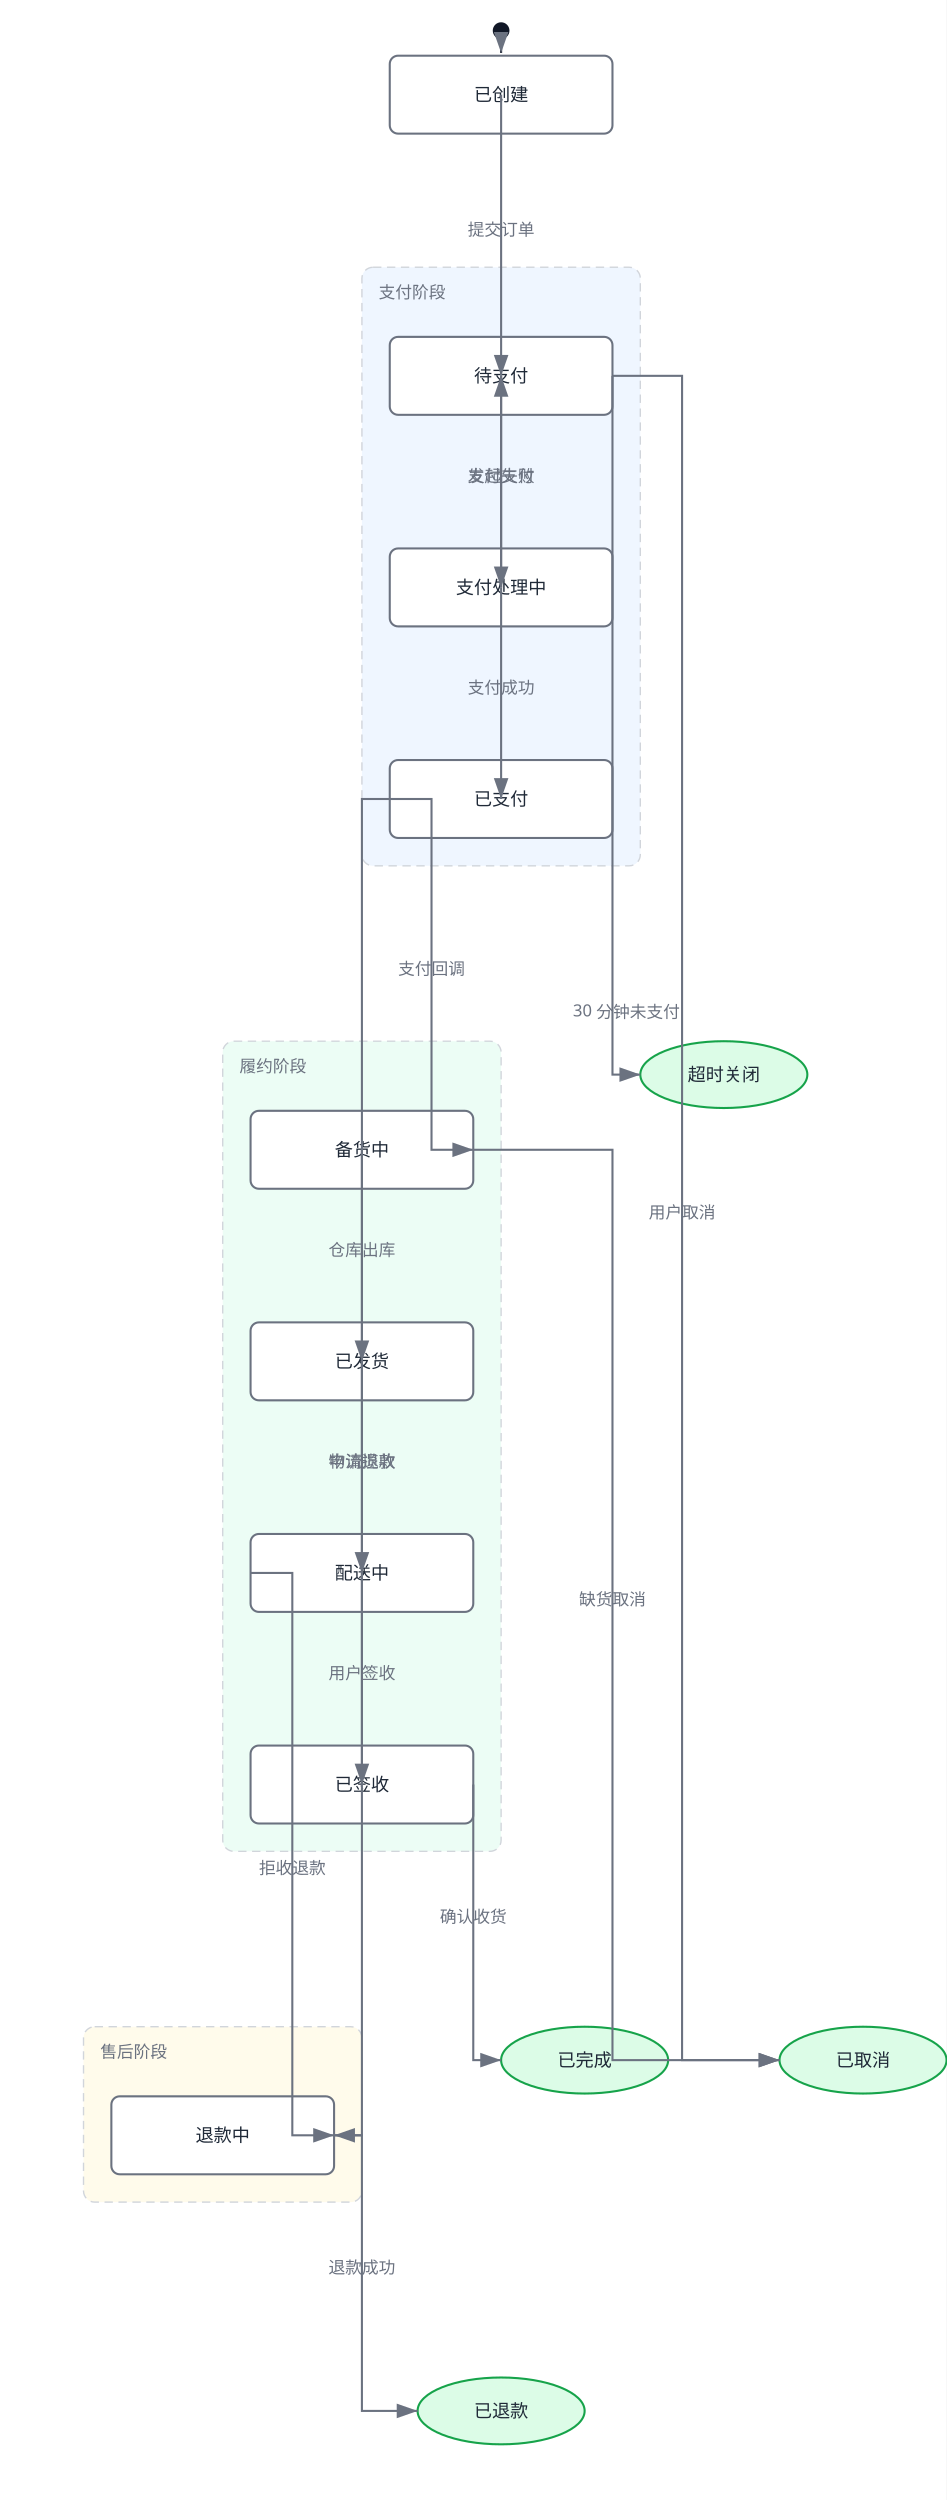
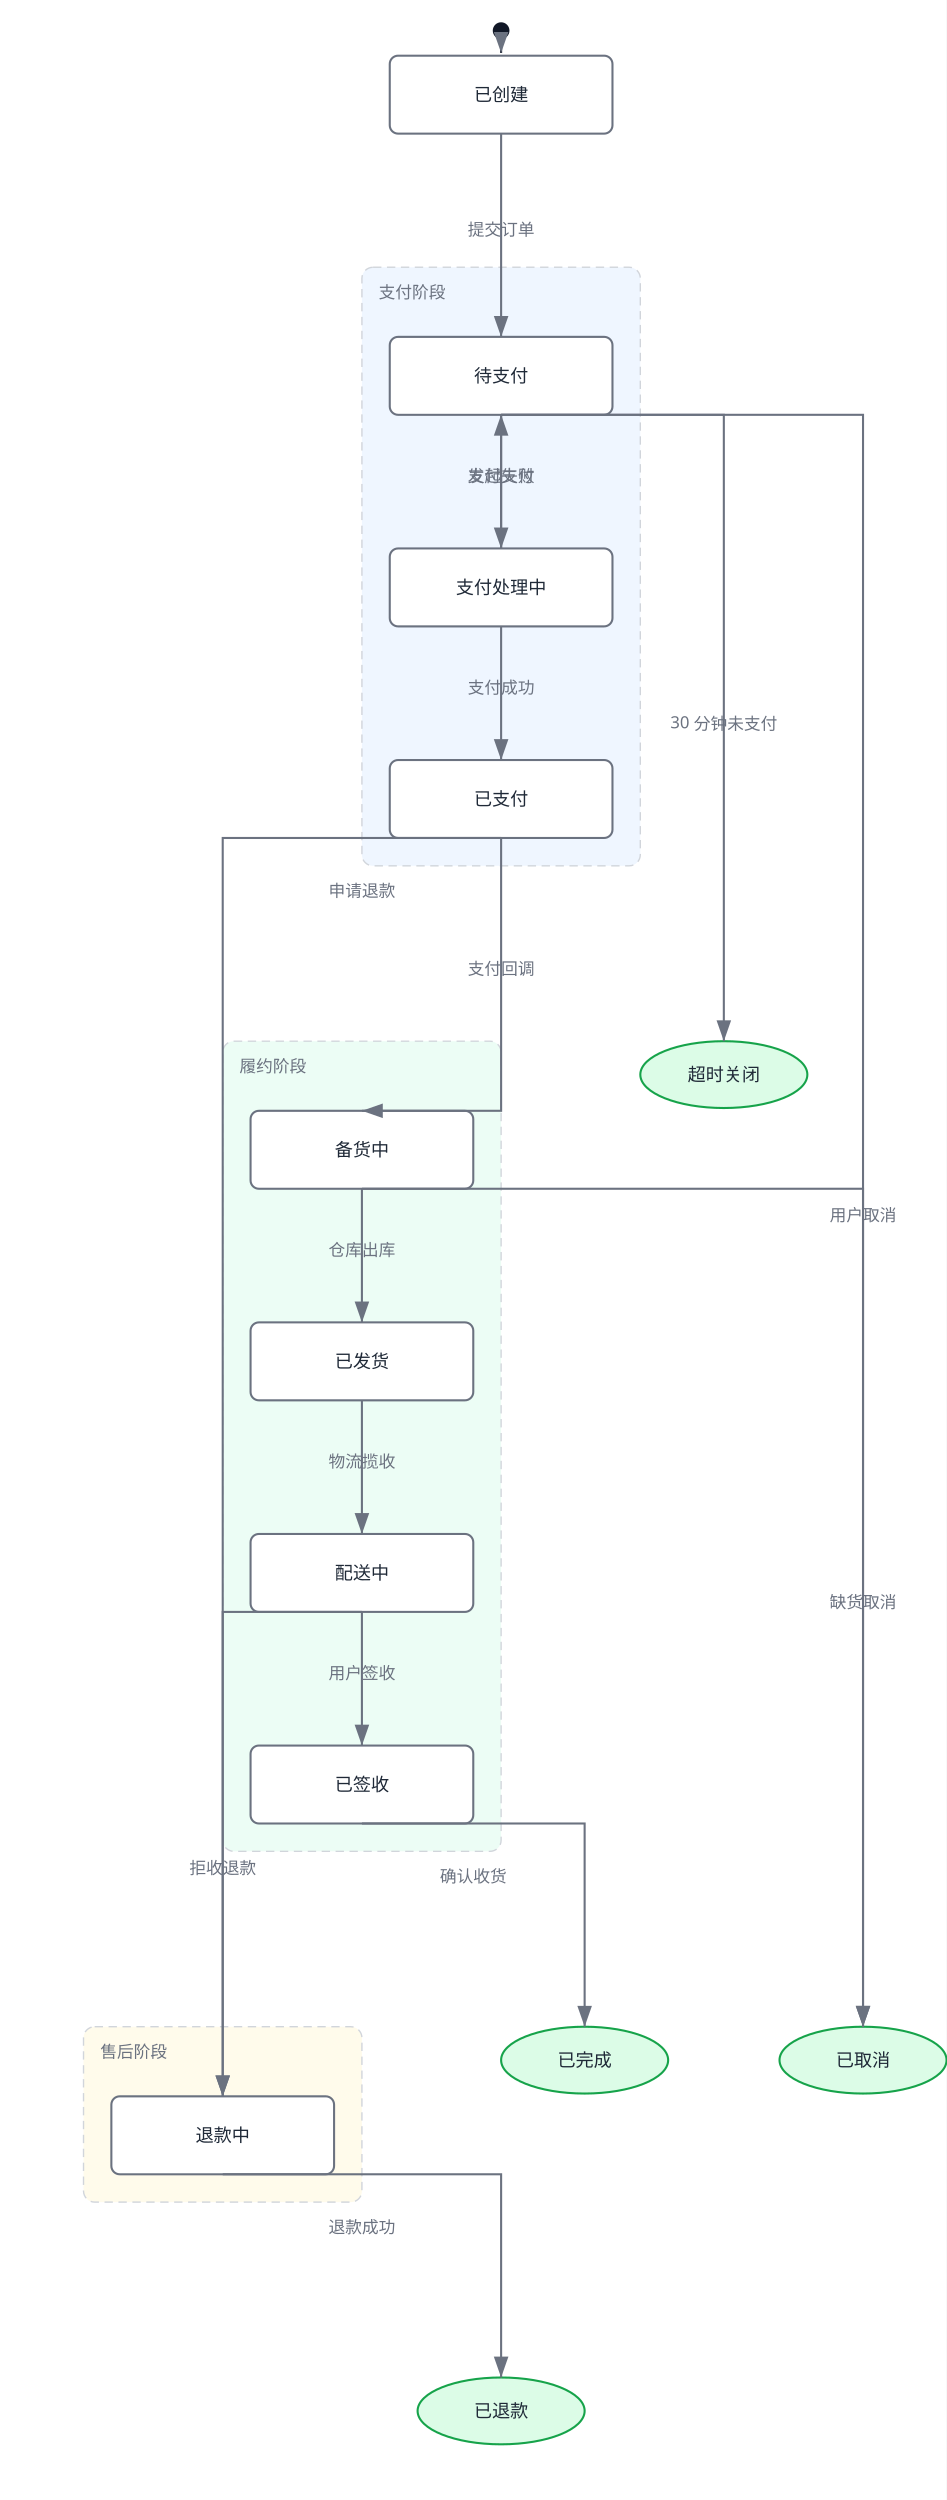
<svg xmlns="http://www.w3.org/2000/svg" width="680" height="1796" viewBox="0 0 680 1796">
  <defs>
    <marker id="arrowhead" markerWidth="10" markerHeight="7" refX="10" refY="3.5" orient="auto">
      <polygon points="0 0, 10 3.5, 0 7" fill="#6b7280" />
    </marker>
    <marker id="arrowhead-purple" markerWidth="10" markerHeight="7" refX="10" refY="3.5" orient="auto">
      <polygon points="0 0, 10 3.5, 0 7" fill="#7c3aed" />
    </marker>
  </defs>
  <style>.lgdl-anchors,.lgdl-edge-anchors{opacity:0;pointer-events:none;transition:opacity .12s ease}.lgdl-node:hover + .lgdl-anchors,.lgdl-class:hover + .lgdl-anchors,.lgdl-group:hover + .lgdl-anchors,.lgdl-lane:hover + .lgdl-anchors{opacity:1}.lgdl-edge:hover + .lgdl-edge-anchors,.lgdl-aggregate-edge:hover + .lgdl-edge-anchors{opacity:1}.lgdl-node.lgdl-hovered + .lgdl-anchors,.lgdl-class.lgdl-hovered + .lgdl-anchors,.lgdl-group.lgdl-hovered + .lgdl-anchors,.lgdl-lane.lgdl-hovered + .lgdl-anchors{opacity:1}.lgdl-edge.lgdl-hovered + .lgdl-edge-anchors,.lgdl-aggregate-edge.lgdl-hovered + .lgdl-edge-anchors{opacity:1}.lgdl-hovered{filter:drop-shadow(0 0 3px rgba(79,70,229,.65))}</style>
  <rect x="0" y="0" width="680" height="1796" fill="#ffffff" />
  <g class="lgdl-group" data-lgdl-loc="groups[0]">
    <rect x="260" y="192" width="200" height="430" rx="8" fill="#eff6ff" stroke="#d1d5db" stroke-dasharray="6 4" />
    <text x="272" y="210" font-family="'Segoe UI', 'PingFang SC', 'Microsoft YaHei', sans-serif" font-size="12" fill="#6b7280" text-anchor="start" dominant-baseline="middle">支付阶段</text>
  </g>
  <g class="lgdl-anchors">
    <circle cx="460.0" cy="407.0" r="3" fill="#64748b" />
    <circle cx="460.0" cy="433.8" r="3" fill="#64748b" />
    <circle cx="460.0" cy="464.7" r="3" fill="#64748b" />
    <circle cx="460.0" cy="507.0" r="3" fill="#64748b" />
    <circle cx="460.0" cy="580.2" r="3" fill="#64748b" />
    <circle cx="417.6" cy="622.0" r="3" fill="#64748b" />
    <circle cx="360.0" cy="622.0" r="3" fill="#64748b" />
    <circle cx="302.4" cy="622.0" r="3" fill="#64748b" />
    <circle cx="260.0" cy="580.2" r="3" fill="#64748b" />
    <circle cx="260.0" cy="507.0" r="3" fill="#64748b" />
    <circle cx="260.0" cy="464.7" r="3" fill="#64748b" />
    <circle cx="260.0" cy="433.8" r="3" fill="#64748b" />
    <circle cx="260.0" cy="407.0" r="3" fill="#64748b" />
    <circle cx="260.0" cy="380.2" r="3" fill="#64748b" />
    <circle cx="260.0" cy="349.3" r="3" fill="#64748b" />
    <circle cx="260.0" cy="307.0" r="3" fill="#64748b" />
    <circle cx="260.0" cy="233.8" r="3" fill="#64748b" />
    <circle cx="302.4" cy="192.0" r="3" fill="#64748b" />
    <circle cx="360.0" cy="192.0" r="3" fill="#64748b" />
    <circle cx="417.6" cy="192.0" r="3" fill="#64748b" />
    <circle cx="460.0" cy="233.8" r="3" fill="#64748b" />
    <circle cx="460.0" cy="307.0" r="3" fill="#64748b" />
    <circle cx="460.0" cy="349.3" r="3" fill="#64748b" />
    <circle cx="460.0" cy="380.2" r="3" fill="#64748b" />
  </g>
  <g class="lgdl-group" data-lgdl-loc="groups[1]">
    <rect x="160" y="748" width="200" height="582" rx="8" fill="#ecfdf5" stroke="#d1d5db" stroke-dasharray="6 4" />
    <text x="172" y="766" font-family="'Segoe UI', 'PingFang SC', 'Microsoft YaHei', sans-serif" font-size="12" fill="#6b7280" text-anchor="start" dominant-baseline="middle">履约阶段</text>
  </g>
  <g class="lgdl-anchors">
    <circle cx="360.0" cy="1039.0" r="3" fill="#64748b" />
    <circle cx="360.0" cy="1065.8" r="3" fill="#64748b" />
    <circle cx="360.0" cy="1096.7" r="3" fill="#64748b" />
    <circle cx="360.0" cy="1139.0" r="3" fill="#64748b" />
    <circle cx="360.0" cy="1212.2" r="3" fill="#64748b" />
    <circle cx="338.0" cy="1330.0" r="3" fill="#64748b" />
    <circle cx="260.0" cy="1330.0" r="3" fill="#64748b" />
    <circle cx="182.0" cy="1330.0" r="3" fill="#64748b" />
    <circle cx="160.0" cy="1212.2" r="3" fill="#64748b" />
    <circle cx="160.0" cy="1139.0" r="3" fill="#64748b" />
    <circle cx="160.0" cy="1096.7" r="3" fill="#64748b" />
    <circle cx="160.0" cy="1065.8" r="3" fill="#64748b" />
    <circle cx="160.0" cy="1039.0" r="3" fill="#64748b" />
    <circle cx="160.0" cy="1012.2" r="3" fill="#64748b" />
    <circle cx="160.0" cy="981.3" r="3" fill="#64748b" />
    <circle cx="160.0" cy="939.0" r="3" fill="#64748b" />
    <circle cx="160.0" cy="865.8" r="3" fill="#64748b" />
    <circle cx="182.0" cy="748.0" r="3" fill="#64748b" />
    <circle cx="260.0" cy="748.0" r="3" fill="#64748b" />
    <circle cx="338.0" cy="748.0" r="3" fill="#64748b" />
    <circle cx="360.0" cy="865.8" r="3" fill="#64748b" />
    <circle cx="360.0" cy="939.0" r="3" fill="#64748b" />
    <circle cx="360.0" cy="981.3" r="3" fill="#64748b" />
    <circle cx="360.0" cy="1012.2" r="3" fill="#64748b" />
  </g>
  <g class="lgdl-group" data-lgdl-loc="groups[2]">
    <rect x="60" y="1456" width="200" height="126" rx="8" fill="#fffbeb" stroke="#d1d5db" stroke-dasharray="6 4" />
    <text x="72" y="1474" font-family="'Segoe UI', 'PingFang SC', 'Microsoft YaHei', sans-serif" font-size="12" fill="#6b7280" text-anchor="start" dominant-baseline="middle">售后阶段</text>
  </g>
  <g class="lgdl-anchors">
    <circle cx="260.0" cy="1519.0" r="3" fill="#64748b" />
    <circle cx="260.0" cy="1545.8" r="3" fill="#64748b" />
    <circle cx="259.6" cy="1576.5" r="3" fill="#64748b" />
    <circle cx="223.0" cy="1582.0" r="3" fill="#64748b" />
    <circle cx="196.4" cy="1582.0" r="3" fill="#64748b" />
    <circle cx="176.9" cy="1582.0" r="3" fill="#64748b" />
    <circle cx="160.0" cy="1582.0" r="3" fill="#64748b" />
    <circle cx="143.1" cy="1582.0" r="3" fill="#64748b" />
    <circle cx="123.6" cy="1582.0" r="3" fill="#64748b" />
    <circle cx="97.0" cy="1582.0" r="3" fill="#64748b" />
    <circle cx="60.4" cy="1576.5" r="3" fill="#64748b" />
    <circle cx="60.0" cy="1545.8" r="3" fill="#64748b" />
    <circle cx="60.0" cy="1519.0" r="3" fill="#64748b" />
    <circle cx="60.0" cy="1492.2" r="3" fill="#64748b" />
    <circle cx="60.4" cy="1461.5" r="3" fill="#64748b" />
    <circle cx="97.0" cy="1456.0" r="3" fill="#64748b" />
    <circle cx="123.6" cy="1456.0" r="3" fill="#64748b" />
    <circle cx="143.1" cy="1456.0" r="3" fill="#64748b" />
    <circle cx="160.0" cy="1456.0" r="3" fill="#64748b" />
    <circle cx="176.9" cy="1456.0" r="3" fill="#64748b" />
    <circle cx="196.4" cy="1456.0" r="3" fill="#64748b" />
    <circle cx="223.0" cy="1456.0" r="3" fill="#64748b" />
    <circle cx="259.6" cy="1461.5" r="3" fill="#64748b" />
    <circle cx="260.0" cy="1492.2" r="3" fill="#64748b" />
  </g>
  <g class="lgdl-initial" data-lgdl-loc="nodes[0]">
    <circle cx="360" cy="22" r="6" fill="#111827" />
    <line x1="360" y1="28" x2="360" y2="38" stroke="#111827" stroke-width="1.5" marker-end="url(#arrowhead)" />
  </g>
  <g class="lgdl-node" data-lgdl-loc="nodes[0]">
    <rect x="280" y="40" width="160" height="56" rx="6" ry="6" fill="#ffffff" stroke="#6b7280" stroke-width="1.5" />
    <text x="360" y="68" font-family="'Segoe UI', 'PingFang SC', 'Microsoft YaHei', sans-serif" font-size="13" fill="#1f2937" text-anchor="middle" dominant-baseline="middle">已创建</text>
  </g>
  <g class="lgdl-anchors">
    <circle cx="440.0" cy="68.0" r="3" fill="#6b7280" />
    <circle cx="440.0" cy="89.4" r="3" fill="#6b7280" />
    <circle cx="408.5" cy="96.0" r="3" fill="#6b7280" />
    <circle cx="388.0" cy="96.0" r="3" fill="#6b7280" />
    <circle cx="376.2" cy="96.0" r="3" fill="#6b7280" />
    <circle cx="367.5" cy="96.0" r="3" fill="#6b7280" />
    <circle cx="360.0" cy="96.0" r="3" fill="#6b7280" />
    <circle cx="352.5" cy="96.0" r="3" fill="#6b7280" />
    <circle cx="343.8" cy="96.0" r="3" fill="#6b7280" />
    <circle cx="332.0" cy="96.0" r="3" fill="#6b7280" />
    <circle cx="311.5" cy="96.0" r="3" fill="#6b7280" />
    <circle cx="280.0" cy="89.4" r="3" fill="#6b7280" />
    <circle cx="280.0" cy="68.0" r="3" fill="#6b7280" />
    <circle cx="280.0" cy="46.6" r="3" fill="#6b7280" />
    <circle cx="311.5" cy="40.0" r="3" fill="#6b7280" />
    <circle cx="332.0" cy="40.0" r="3" fill="#6b7280" />
    <circle cx="343.8" cy="40.0" r="3" fill="#6b7280" />
    <circle cx="352.5" cy="40.0" r="3" fill="#6b7280" />
    <circle cx="360.0" cy="40.0" r="3" fill="#6b7280" />
    <circle cx="367.5" cy="40.0" r="3" fill="#6b7280" />
    <circle cx="376.2" cy="40.0" r="3" fill="#6b7280" />
    <circle cx="388.0" cy="40.0" r="3" fill="#6b7280" />
    <circle cx="408.5" cy="40.0" r="3" fill="#6b7280" />
    <circle cx="440.0" cy="46.6" r="3" fill="#6b7280" />
  </g>
  <g class="lgdl-node" data-lgdl-loc="nodes[1]">
    <rect x="280" y="242" width="160" height="56" rx="6" ry="6" fill="#ffffff" stroke="#6b7280" stroke-width="1.5" />
    <text x="360" y="270" font-family="'Segoe UI', 'PingFang SC', 'Microsoft YaHei', sans-serif" font-size="13" fill="#1f2937" text-anchor="middle" dominant-baseline="middle">待支付</text>
  </g>
  <g class="lgdl-anchors">
    <circle cx="440.0" cy="270.0" r="3" fill="#6b7280" />
    <circle cx="440.0" cy="291.4" r="3" fill="#6b7280" />
    <circle cx="408.5" cy="298.0" r="3" fill="#6b7280" />
    <circle cx="388.0" cy="298.0" r="3" fill="#6b7280" />
    <circle cx="376.2" cy="298.0" r="3" fill="#6b7280" />
    <circle cx="367.5" cy="298.0" r="3" fill="#6b7280" />
    <circle cx="360.0" cy="298.0" r="3" fill="#6b7280" />
    <circle cx="352.5" cy="298.0" r="3" fill="#6b7280" />
    <circle cx="343.8" cy="298.0" r="3" fill="#6b7280" />
    <circle cx="332.0" cy="298.0" r="3" fill="#6b7280" />
    <circle cx="311.5" cy="298.0" r="3" fill="#6b7280" />
    <circle cx="280.0" cy="291.4" r="3" fill="#6b7280" />
    <circle cx="280.0" cy="270.0" r="3" fill="#6b7280" />
    <circle cx="280.0" cy="248.6" r="3" fill="#6b7280" />
    <circle cx="311.5" cy="242.0" r="3" fill="#6b7280" />
    <circle cx="332.0" cy="242.0" r="3" fill="#6b7280" />
    <circle cx="343.8" cy="242.0" r="3" fill="#6b7280" />
    <circle cx="352.5" cy="242.0" r="3" fill="#6b7280" />
    <circle cx="360.0" cy="242.0" r="3" fill="#6b7280" />
    <circle cx="367.5" cy="242.0" r="3" fill="#6b7280" />
    <circle cx="376.2" cy="242.0" r="3" fill="#6b7280" />
    <circle cx="388.0" cy="242.0" r="3" fill="#6b7280" />
    <circle cx="408.5" cy="242.0" r="3" fill="#6b7280" />
    <circle cx="440.0" cy="248.6" r="3" fill="#6b7280" />
  </g>
  <g class="lgdl-node" data-lgdl-loc="nodes[2]">
    <rect x="280" y="394" width="160" height="56" rx="6" ry="6" fill="#ffffff" stroke="#6b7280" stroke-width="1.5" />
    <text x="360" y="422" font-family="'Segoe UI', 'PingFang SC', 'Microsoft YaHei', sans-serif" font-size="13" fill="#1f2937" text-anchor="middle" dominant-baseline="middle">支付处理中</text>
  </g>
  <g class="lgdl-anchors">
    <circle cx="440.0" cy="422.0" r="3" fill="#6b7280" />
    <circle cx="440.0" cy="443.4" r="3" fill="#6b7280" />
    <circle cx="408.5" cy="450.0" r="3" fill="#6b7280" />
    <circle cx="388.0" cy="450.0" r="3" fill="#6b7280" />
    <circle cx="376.2" cy="450.0" r="3" fill="#6b7280" />
    <circle cx="367.5" cy="450.0" r="3" fill="#6b7280" />
    <circle cx="360.0" cy="450.0" r="3" fill="#6b7280" />
    <circle cx="352.5" cy="450.0" r="3" fill="#6b7280" />
    <circle cx="343.8" cy="450.0" r="3" fill="#6b7280" />
    <circle cx="332.0" cy="450.0" r="3" fill="#6b7280" />
    <circle cx="311.5" cy="450.0" r="3" fill="#6b7280" />
    <circle cx="280.0" cy="443.4" r="3" fill="#6b7280" />
    <circle cx="280.0" cy="422.0" r="3" fill="#6b7280" />
    <circle cx="280.0" cy="400.6" r="3" fill="#6b7280" />
    <circle cx="311.5" cy="394.0" r="3" fill="#6b7280" />
    <circle cx="332.0" cy="394.0" r="3" fill="#6b7280" />
    <circle cx="343.8" cy="394.0" r="3" fill="#6b7280" />
    <circle cx="352.5" cy="394.0" r="3" fill="#6b7280" />
    <circle cx="360.0" cy="394.0" r="3" fill="#6b7280" />
    <circle cx="367.5" cy="394.0" r="3" fill="#6b7280" />
    <circle cx="376.2" cy="394.0" r="3" fill="#6b7280" />
    <circle cx="388.0" cy="394.0" r="3" fill="#6b7280" />
    <circle cx="408.5" cy="394.0" r="3" fill="#6b7280" />
    <circle cx="440.0" cy="400.6" r="3" fill="#6b7280" />
  </g>
  <g class="lgdl-node" data-lgdl-loc="nodes[3]">
    <rect x="280" y="546" width="160" height="56" rx="6" ry="6" fill="#ffffff" stroke="#6b7280" stroke-width="1.5" />
    <text x="360" y="574" font-family="'Segoe UI', 'PingFang SC', 'Microsoft YaHei', sans-serif" font-size="13" fill="#1f2937" text-anchor="middle" dominant-baseline="middle">已支付</text>
  </g>
  <g class="lgdl-anchors">
    <circle cx="440.0" cy="574.0" r="3" fill="#6b7280" />
    <circle cx="440.0" cy="595.4" r="3" fill="#6b7280" />
    <circle cx="408.5" cy="602.0" r="3" fill="#6b7280" />
    <circle cx="388.0" cy="602.0" r="3" fill="#6b7280" />
    <circle cx="376.2" cy="602.0" r="3" fill="#6b7280" />
    <circle cx="367.5" cy="602.0" r="3" fill="#6b7280" />
    <circle cx="360.0" cy="602.0" r="3" fill="#6b7280" />
    <circle cx="352.5" cy="602.0" r="3" fill="#6b7280" />
    <circle cx="343.8" cy="602.0" r="3" fill="#6b7280" />
    <circle cx="332.0" cy="602.0" r="3" fill="#6b7280" />
    <circle cx="311.5" cy="602.0" r="3" fill="#6b7280" />
    <circle cx="280.0" cy="595.4" r="3" fill="#6b7280" />
    <circle cx="280.0" cy="574.0" r="3" fill="#6b7280" />
    <circle cx="280.0" cy="552.6" r="3" fill="#6b7280" />
    <circle cx="311.5" cy="546.0" r="3" fill="#6b7280" />
    <circle cx="332.0" cy="546.0" r="3" fill="#6b7280" />
    <circle cx="343.8" cy="546.0" r="3" fill="#6b7280" />
    <circle cx="352.5" cy="546.0" r="3" fill="#6b7280" />
    <circle cx="360.0" cy="546.0" r="3" fill="#6b7280" />
    <circle cx="367.5" cy="546.0" r="3" fill="#6b7280" />
    <circle cx="376.2" cy="546.0" r="3" fill="#6b7280" />
    <circle cx="388.0" cy="546.0" r="3" fill="#6b7280" />
    <circle cx="408.5" cy="546.0" r="3" fill="#6b7280" />
    <circle cx="440.0" cy="552.6" r="3" fill="#6b7280" />
  </g>
  <g class="lgdl-node" data-lgdl-loc="nodes[4]">
    <rect x="180" y="798" width="160" height="56" rx="6" ry="6" fill="#ffffff" stroke="#6b7280" stroke-width="1.5" />
    <text x="260" y="826" font-family="'Segoe UI', 'PingFang SC', 'Microsoft YaHei', sans-serif" font-size="13" fill="#1f2937" text-anchor="middle" dominant-baseline="middle">备货中</text>
  </g>
  <g class="lgdl-anchors">
    <circle cx="340.0" cy="826.0" r="3" fill="#6b7280" />
    <circle cx="340.0" cy="847.4" r="3" fill="#6b7280" />
    <circle cx="308.5" cy="854.0" r="3" fill="#6b7280" />
    <circle cx="288.0" cy="854.0" r="3" fill="#6b7280" />
    <circle cx="276.2" cy="854.0" r="3" fill="#6b7280" />
    <circle cx="267.5" cy="854.0" r="3" fill="#6b7280" />
    <circle cx="260.0" cy="854.0" r="3" fill="#6b7280" />
    <circle cx="252.5" cy="854.0" r="3" fill="#6b7280" />
    <circle cx="243.8" cy="854.0" r="3" fill="#6b7280" />
    <circle cx="232.0" cy="854.0" r="3" fill="#6b7280" />
    <circle cx="211.5" cy="854.0" r="3" fill="#6b7280" />
    <circle cx="180.0" cy="847.4" r="3" fill="#6b7280" />
    <circle cx="180.0" cy="826.0" r="3" fill="#6b7280" />
    <circle cx="180.0" cy="804.6" r="3" fill="#6b7280" />
    <circle cx="211.5" cy="798.0" r="3" fill="#6b7280" />
    <circle cx="232.0" cy="798.0" r="3" fill="#6b7280" />
    <circle cx="243.8" cy="798.0" r="3" fill="#6b7280" />
    <circle cx="252.5" cy="798.0" r="3" fill="#6b7280" />
    <circle cx="260.0" cy="798.0" r="3" fill="#6b7280" />
    <circle cx="267.5" cy="798.0" r="3" fill="#6b7280" />
    <circle cx="276.2" cy="798.0" r="3" fill="#6b7280" />
    <circle cx="288.0" cy="798.0" r="3" fill="#6b7280" />
    <circle cx="308.5" cy="798.0" r="3" fill="#6b7280" />
    <circle cx="340.0" cy="804.6" r="3" fill="#6b7280" />
  </g>
  <g class="lgdl-node" data-lgdl-loc="nodes[5]">
    <rect x="180" y="950" width="160" height="56" rx="6" ry="6" fill="#ffffff" stroke="#6b7280" stroke-width="1.5" />
    <text x="260" y="978" font-family="'Segoe UI', 'PingFang SC', 'Microsoft YaHei', sans-serif" font-size="13" fill="#1f2937" text-anchor="middle" dominant-baseline="middle">已发货</text>
  </g>
  <g class="lgdl-anchors">
    <circle cx="340.0" cy="978.0" r="3" fill="#6b7280" />
    <circle cx="340.0" cy="999.4" r="3" fill="#6b7280" />
    <circle cx="308.5" cy="1006.0" r="3" fill="#6b7280" />
    <circle cx="288.0" cy="1006.0" r="3" fill="#6b7280" />
    <circle cx="276.2" cy="1006.0" r="3" fill="#6b7280" />
    <circle cx="267.5" cy="1006.0" r="3" fill="#6b7280" />
    <circle cx="260.0" cy="1006.0" r="3" fill="#6b7280" />
    <circle cx="252.5" cy="1006.0" r="3" fill="#6b7280" />
    <circle cx="243.8" cy="1006.0" r="3" fill="#6b7280" />
    <circle cx="232.0" cy="1006.0" r="3" fill="#6b7280" />
    <circle cx="211.5" cy="1006.0" r="3" fill="#6b7280" />
    <circle cx="180.0" cy="999.4" r="3" fill="#6b7280" />
    <circle cx="180.0" cy="978.0" r="3" fill="#6b7280" />
    <circle cx="180.0" cy="956.6" r="3" fill="#6b7280" />
    <circle cx="211.5" cy="950.0" r="3" fill="#6b7280" />
    <circle cx="232.0" cy="950.0" r="3" fill="#6b7280" />
    <circle cx="243.8" cy="950.0" r="3" fill="#6b7280" />
    <circle cx="252.5" cy="950.0" r="3" fill="#6b7280" />
    <circle cx="260.0" cy="950.0" r="3" fill="#6b7280" />
    <circle cx="267.5" cy="950.0" r="3" fill="#6b7280" />
    <circle cx="276.2" cy="950.0" r="3" fill="#6b7280" />
    <circle cx="288.0" cy="950.0" r="3" fill="#6b7280" />
    <circle cx="308.5" cy="950.0" r="3" fill="#6b7280" />
    <circle cx="340.0" cy="956.6" r="3" fill="#6b7280" />
  </g>
  <g class="lgdl-node" data-lgdl-loc="nodes[6]">
    <rect x="180" y="1102" width="160" height="56" rx="6" ry="6" fill="#ffffff" stroke="#6b7280" stroke-width="1.5" />
    <text x="260" y="1130" font-family="'Segoe UI', 'PingFang SC', 'Microsoft YaHei', sans-serif" font-size="13" fill="#1f2937" text-anchor="middle" dominant-baseline="middle">配送中</text>
  </g>
  <g class="lgdl-anchors">
    <circle cx="340.0" cy="1130.0" r="3" fill="#6b7280" />
    <circle cx="340.0" cy="1151.4" r="3" fill="#6b7280" />
    <circle cx="308.5" cy="1158.0" r="3" fill="#6b7280" />
    <circle cx="288.0" cy="1158.0" r="3" fill="#6b7280" />
    <circle cx="276.2" cy="1158.0" r="3" fill="#6b7280" />
    <circle cx="267.5" cy="1158.0" r="3" fill="#6b7280" />
    <circle cx="260.0" cy="1158.0" r="3" fill="#6b7280" />
    <circle cx="252.5" cy="1158.0" r="3" fill="#6b7280" />
    <circle cx="243.8" cy="1158.0" r="3" fill="#6b7280" />
    <circle cx="232.0" cy="1158.0" r="3" fill="#6b7280" />
    <circle cx="211.5" cy="1158.0" r="3" fill="#6b7280" />
    <circle cx="180.0" cy="1151.4" r="3" fill="#6b7280" />
    <circle cx="180.0" cy="1130.0" r="3" fill="#6b7280" />
    <circle cx="180.0" cy="1108.6" r="3" fill="#6b7280" />
    <circle cx="211.5" cy="1102.0" r="3" fill="#6b7280" />
    <circle cx="232.0" cy="1102.0" r="3" fill="#6b7280" />
    <circle cx="243.8" cy="1102.0" r="3" fill="#6b7280" />
    <circle cx="252.5" cy="1102.0" r="3" fill="#6b7280" />
    <circle cx="260.0" cy="1102.0" r="3" fill="#6b7280" />
    <circle cx="267.5" cy="1102.0" r="3" fill="#6b7280" />
    <circle cx="276.2" cy="1102.0" r="3" fill="#6b7280" />
    <circle cx="288.0" cy="1102.0" r="3" fill="#6b7280" />
    <circle cx="308.5" cy="1102.0" r="3" fill="#6b7280" />
    <circle cx="340.0" cy="1108.6" r="3" fill="#6b7280" />
  </g>
  <g class="lgdl-node" data-lgdl-loc="nodes[7]">
    <rect x="180" y="1254" width="160" height="56" rx="6" ry="6" fill="#ffffff" stroke="#6b7280" stroke-width="1.5" />
    <text x="260" y="1282" font-family="'Segoe UI', 'PingFang SC', 'Microsoft YaHei', sans-serif" font-size="13" fill="#1f2937" text-anchor="middle" dominant-baseline="middle">已签收</text>
  </g>
  <g class="lgdl-anchors">
    <circle cx="340.0" cy="1282.0" r="3" fill="#6b7280" />
    <circle cx="340.0" cy="1303.4" r="3" fill="#6b7280" />
    <circle cx="308.5" cy="1310.0" r="3" fill="#6b7280" />
    <circle cx="288.0" cy="1310.0" r="3" fill="#6b7280" />
    <circle cx="276.2" cy="1310.0" r="3" fill="#6b7280" />
    <circle cx="267.5" cy="1310.0" r="3" fill="#6b7280" />
    <circle cx="260.0" cy="1310.0" r="3" fill="#6b7280" />
    <circle cx="252.5" cy="1310.0" r="3" fill="#6b7280" />
    <circle cx="243.8" cy="1310.0" r="3" fill="#6b7280" />
    <circle cx="232.0" cy="1310.0" r="3" fill="#6b7280" />
    <circle cx="211.5" cy="1310.0" r="3" fill="#6b7280" />
    <circle cx="180.0" cy="1303.4" r="3" fill="#6b7280" />
    <circle cx="180.0" cy="1282.0" r="3" fill="#6b7280" />
    <circle cx="180.0" cy="1260.6" r="3" fill="#6b7280" />
    <circle cx="211.5" cy="1254.0" r="3" fill="#6b7280" />
    <circle cx="232.0" cy="1254.0" r="3" fill="#6b7280" />
    <circle cx="243.8" cy="1254.0" r="3" fill="#6b7280" />
    <circle cx="252.5" cy="1254.0" r="3" fill="#6b7280" />
    <circle cx="260.0" cy="1254.0" r="3" fill="#6b7280" />
    <circle cx="267.5" cy="1254.0" r="3" fill="#6b7280" />
    <circle cx="276.2" cy="1254.0" r="3" fill="#6b7280" />
    <circle cx="288.0" cy="1254.0" r="3" fill="#6b7280" />
    <circle cx="308.5" cy="1254.0" r="3" fill="#6b7280" />
    <circle cx="340.0" cy="1260.6" r="3" fill="#6b7280" />
  </g>
  <g class="lgdl-node" data-lgdl-loc="nodes[8]">
    <rect x="360" y="1456" width="120" height="48" rx="60" ry="60" fill="#dcfce7" stroke="#16a34a" stroke-width="1.5" />
    <text x="420" y="1480" font-family="'Segoe UI', 'PingFang SC', 'Microsoft YaHei', sans-serif" font-size="13" fill="#1f2937" text-anchor="middle" dominant-baseline="middle">已完成</text>
  </g>
  <g class="lgdl-anchors">
    <circle cx="480.0" cy="1480.0" r="3" fill="#16a34a" />
    <circle cx="469.8" cy="1493.4" r="3" fill="#16a34a" />
    <circle cx="454.2" cy="1499.7" r="3" fill="#16a34a" />
    <circle cx="442.3" cy="1502.3" r="3" fill="#16a34a" />
    <circle cx="433.5" cy="1503.4" r="3" fill="#16a34a" />
    <circle cx="426.4" cy="1503.9" r="3" fill="#16a34a" />
    <circle cx="420.0" cy="1504.0" r="3" fill="#16a34a" />
    <circle cx="413.6" cy="1503.9" r="3" fill="#16a34a" />
    <circle cx="406.5" cy="1503.4" r="3" fill="#16a34a" />
    <circle cx="397.7" cy="1502.3" r="3" fill="#16a34a" />
    <circle cx="385.8" cy="1499.7" r="3" fill="#16a34a" />
    <circle cx="370.2" cy="1493.4" r="3" fill="#16a34a" />
    <circle cx="360.0" cy="1480.0" r="3" fill="#16a34a" />
    <circle cx="370.2" cy="1466.6" r="3" fill="#16a34a" />
    <circle cx="385.8" cy="1460.3" r="3" fill="#16a34a" />
    <circle cx="397.7" cy="1457.7" r="3" fill="#16a34a" />
    <circle cx="406.5" cy="1456.6" r="3" fill="#16a34a" />
    <circle cx="413.6" cy="1456.1" r="3" fill="#16a34a" />
    <circle cx="420.0" cy="1456.0" r="3" fill="#16a34a" />
    <circle cx="426.4" cy="1456.1" r="3" fill="#16a34a" />
    <circle cx="433.5" cy="1456.6" r="3" fill="#16a34a" />
    <circle cx="442.3" cy="1457.7" r="3" fill="#16a34a" />
    <circle cx="454.2" cy="1460.3" r="3" fill="#16a34a" />
    <circle cx="469.8" cy="1466.6" r="3" fill="#16a34a" />
  </g>
  <g class="lgdl-node" data-lgdl-loc="nodes[9]">
    <rect x="460" y="748" width="120" height="48" rx="60" ry="60" fill="#dcfce7" stroke="#16a34a" stroke-width="1.5" />
    <text x="520" y="772" font-family="'Segoe UI', 'PingFang SC', 'Microsoft YaHei', sans-serif" font-size="13" fill="#1f2937" text-anchor="middle" dominant-baseline="middle">超时关闭</text>
  </g>
  <g class="lgdl-anchors">
    <circle cx="580.0" cy="772.0" r="3" fill="#16a34a" />
    <circle cx="569.8" cy="785.4" r="3" fill="#16a34a" />
    <circle cx="554.2" cy="791.7" r="3" fill="#16a34a" />
    <circle cx="542.3" cy="794.3" r="3" fill="#16a34a" />
    <circle cx="533.5" cy="795.4" r="3" fill="#16a34a" />
    <circle cx="526.4" cy="795.9" r="3" fill="#16a34a" />
    <circle cx="520.0" cy="796.0" r="3" fill="#16a34a" />
    <circle cx="513.6" cy="795.9" r="3" fill="#16a34a" />
    <circle cx="506.5" cy="795.4" r="3" fill="#16a34a" />
    <circle cx="497.7" cy="794.3" r="3" fill="#16a34a" />
    <circle cx="485.8" cy="791.7" r="3" fill="#16a34a" />
    <circle cx="470.2" cy="785.4" r="3" fill="#16a34a" />
    <circle cx="460.0" cy="772.0" r="3" fill="#16a34a" />
    <circle cx="470.2" cy="758.6" r="3" fill="#16a34a" />
    <circle cx="485.8" cy="752.3" r="3" fill="#16a34a" />
    <circle cx="497.7" cy="749.7" r="3" fill="#16a34a" />
    <circle cx="506.5" cy="748.6" r="3" fill="#16a34a" />
    <circle cx="513.6" cy="748.1" r="3" fill="#16a34a" />
    <circle cx="520.0" cy="748.0" r="3" fill="#16a34a" />
    <circle cx="526.4" cy="748.1" r="3" fill="#16a34a" />
    <circle cx="533.5" cy="748.6" r="3" fill="#16a34a" />
    <circle cx="542.3" cy="749.7" r="3" fill="#16a34a" />
    <circle cx="554.2" cy="752.3" r="3" fill="#16a34a" />
    <circle cx="569.8" cy="758.6" r="3" fill="#16a34a" />
  </g>
  <g class="lgdl-node" data-lgdl-loc="nodes[10]">
    <rect x="560" y="1456" width="120" height="48" rx="60" ry="60" fill="#dcfce7" stroke="#16a34a" stroke-width="1.5" />
    <text x="620" y="1480" font-family="'Segoe UI', 'PingFang SC', 'Microsoft YaHei', sans-serif" font-size="13" fill="#1f2937" text-anchor="middle" dominant-baseline="middle">已取消</text>
  </g>
  <g class="lgdl-anchors">
    <circle cx="680.0" cy="1480.0" r="3" fill="#16a34a" />
    <circle cx="669.8" cy="1493.4" r="3" fill="#16a34a" />
    <circle cx="654.2" cy="1499.7" r="3" fill="#16a34a" />
    <circle cx="642.3" cy="1502.3" r="3" fill="#16a34a" />
    <circle cx="633.5" cy="1503.4" r="3" fill="#16a34a" />
    <circle cx="626.4" cy="1503.9" r="3" fill="#16a34a" />
    <circle cx="620.0" cy="1504.0" r="3" fill="#16a34a" />
    <circle cx="613.6" cy="1503.9" r="3" fill="#16a34a" />
    <circle cx="606.5" cy="1503.4" r="3" fill="#16a34a" />
    <circle cx="597.7" cy="1502.3" r="3" fill="#16a34a" />
    <circle cx="585.8" cy="1499.7" r="3" fill="#16a34a" />
    <circle cx="570.2" cy="1493.4" r="3" fill="#16a34a" />
    <circle cx="560.0" cy="1480.0" r="3" fill="#16a34a" />
    <circle cx="570.2" cy="1466.6" r="3" fill="#16a34a" />
    <circle cx="585.8" cy="1460.3" r="3" fill="#16a34a" />
    <circle cx="597.7" cy="1457.7" r="3" fill="#16a34a" />
    <circle cx="606.5" cy="1456.6" r="3" fill="#16a34a" />
    <circle cx="613.6" cy="1456.1" r="3" fill="#16a34a" />
    <circle cx="620.0" cy="1456.0" r="3" fill="#16a34a" />
    <circle cx="626.4" cy="1456.1" r="3" fill="#16a34a" />
    <circle cx="633.5" cy="1456.6" r="3" fill="#16a34a" />
    <circle cx="642.3" cy="1457.7" r="3" fill="#16a34a" />
    <circle cx="654.2" cy="1460.3" r="3" fill="#16a34a" />
    <circle cx="669.8" cy="1466.6" r="3" fill="#16a34a" />
  </g>
  <g class="lgdl-node" data-lgdl-loc="nodes[11]">
    <rect x="80" y="1506" width="160" height="56" rx="6" ry="6" fill="#ffffff" stroke="#6b7280" stroke-width="1.5" />
    <text x="160" y="1534" font-family="'Segoe UI', 'PingFang SC', 'Microsoft YaHei', sans-serif" font-size="13" fill="#1f2937" text-anchor="middle" dominant-baseline="middle">退款中</text>
  </g>
  <g class="lgdl-anchors">
    <circle cx="240.0" cy="1534.0" r="3" fill="#6b7280" />
    <circle cx="240.0" cy="1555.4" r="3" fill="#6b7280" />
    <circle cx="208.5" cy="1562.0" r="3" fill="#6b7280" />
    <circle cx="188.0" cy="1562.0" r="3" fill="#6b7280" />
    <circle cx="176.2" cy="1562.0" r="3" fill="#6b7280" />
    <circle cx="167.5" cy="1562.0" r="3" fill="#6b7280" />
    <circle cx="160.0" cy="1562.0" r="3" fill="#6b7280" />
    <circle cx="152.5" cy="1562.0" r="3" fill="#6b7280" />
    <circle cx="143.8" cy="1562.0" r="3" fill="#6b7280" />
    <circle cx="132.0" cy="1562.0" r="3" fill="#6b7280" />
    <circle cx="111.5" cy="1562.0" r="3" fill="#6b7280" />
    <circle cx="80.0" cy="1555.4" r="3" fill="#6b7280" />
    <circle cx="80.0" cy="1534.0" r="3" fill="#6b7280" />
    <circle cx="80.0" cy="1512.6" r="3" fill="#6b7280" />
    <circle cx="111.5" cy="1506.0" r="3" fill="#6b7280" />
    <circle cx="132.0" cy="1506.0" r="3" fill="#6b7280" />
    <circle cx="143.8" cy="1506.0" r="3" fill="#6b7280" />
    <circle cx="152.5" cy="1506.0" r="3" fill="#6b7280" />
    <circle cx="160.0" cy="1506.0" r="3" fill="#6b7280" />
    <circle cx="167.5" cy="1506.0" r="3" fill="#6b7280" />
    <circle cx="176.2" cy="1506.0" r="3" fill="#6b7280" />
    <circle cx="188.0" cy="1506.0" r="3" fill="#6b7280" />
    <circle cx="208.5" cy="1506.0" r="3" fill="#6b7280" />
    <circle cx="240.0" cy="1512.6" r="3" fill="#6b7280" />
  </g>
  <g class="lgdl-node" data-lgdl-loc="nodes[12]">
    <rect x="300" y="1708" width="120" height="48" rx="60" ry="60" fill="#dcfce7" stroke="#16a34a" stroke-width="1.5" />
    <text x="360" y="1732" font-family="'Segoe UI', 'PingFang SC', 'Microsoft YaHei', sans-serif" font-size="13" fill="#1f2937" text-anchor="middle" dominant-baseline="middle">已退款</text>
  </g>
  <g class="lgdl-anchors">
    <circle cx="420.0" cy="1732.0" r="3" fill="#16a34a" />
    <circle cx="409.8" cy="1745.4" r="3" fill="#16a34a" />
    <circle cx="394.2" cy="1751.7" r="3" fill="#16a34a" />
    <circle cx="382.3" cy="1754.3" r="3" fill="#16a34a" />
    <circle cx="373.5" cy="1755.4" r="3" fill="#16a34a" />
    <circle cx="366.4" cy="1755.9" r="3" fill="#16a34a" />
    <circle cx="360.0" cy="1756.0" r="3" fill="#16a34a" />
    <circle cx="353.6" cy="1755.9" r="3" fill="#16a34a" />
    <circle cx="346.5" cy="1755.4" r="3" fill="#16a34a" />
    <circle cx="337.7" cy="1754.3" r="3" fill="#16a34a" />
    <circle cx="325.8" cy="1751.7" r="3" fill="#16a34a" />
    <circle cx="310.2" cy="1745.4" r="3" fill="#16a34a" />
    <circle cx="300.0" cy="1732.0" r="3" fill="#16a34a" />
    <circle cx="310.2" cy="1718.6" r="3" fill="#16a34a" />
    <circle cx="325.8" cy="1712.3" r="3" fill="#16a34a" />
    <circle cx="337.7" cy="1709.7" r="3" fill="#16a34a" />
    <circle cx="346.5" cy="1708.6" r="3" fill="#16a34a" />
    <circle cx="353.6" cy="1708.1" r="3" fill="#16a34a" />
    <circle cx="360.0" cy="1708.0" r="3" fill="#16a34a" />
    <circle cx="366.4" cy="1708.1" r="3" fill="#16a34a" />
    <circle cx="373.5" cy="1708.6" r="3" fill="#16a34a" />
    <circle cx="382.3" cy="1709.7" r="3" fill="#16a34a" />
    <circle cx="394.2" cy="1712.3" r="3" fill="#16a34a" />
    <circle cx="409.8" cy="1718.6" r="3" fill="#16a34a" />
  </g>
  <g class="lgdl-edge" data-lgdl-loc="edges[0]">
-     <path d="M 360,68 L 360,68 L 360,270 L 360,270" fill="none" stroke="#6b7280" stroke-width="1.5" marker-end="url(#arrowhead)" />
+     <path d="M 360,96 L 360,242" fill="none" stroke="#6b7280" stroke-width="1.5" marker-end="url(#arrowhead)" />
    <text x="360" y="165" font-family="'Segoe UI', 'PingFang SC', 'Microsoft YaHei', sans-serif" font-size="12" fill="#6b7280" text-anchor="middle" dominant-baseline="middle">提交订单</text>
  </g>
  <g class="lgdl-edge-anchors">
-     <circle cx="360.0" cy="68.0" r="3.5" fill="#6b7280" />
-     <circle cx="360.0" cy="270.0" r="3.5" fill="#6b7280" />
+     <circle cx="360.0" cy="96.0" r="3.5" fill="#6b7280" />
+     <circle cx="360.0" cy="242.0" r="3.5" fill="#6b7280" />
  </g>
  <g class="lgdl-edge" data-lgdl-loc="edges[1]">
-     <path d="M 360,270 L 360,270 L 360,422 L 360,422" fill="none" stroke="#6b7280" stroke-width="1.5" marker-end="url(#arrowhead)" />
+     <path d="M 360,298 L 360,394" fill="none" stroke="#6b7280" stroke-width="1.5" marker-end="url(#arrowhead)" />
    <text x="360" y="342" font-family="'Segoe UI', 'PingFang SC', 'Microsoft YaHei', sans-serif" font-size="12" fill="#6b7280" text-anchor="middle" dominant-baseline="middle">发起支付</text>
  </g>
  <g class="lgdl-edge-anchors">
-     <circle cx="360.0" cy="270.0" r="3.5" fill="#6b7280" />
-     <circle cx="360.0" cy="422.0" r="3.5" fill="#6b7280" />
+     <circle cx="360.0" cy="298.0" r="3.5" fill="#6b7280" />
+     <circle cx="360.0" cy="394.0" r="3.5" fill="#6b7280" />
  </g>
  <g class="lgdl-edge" data-lgdl-loc="edges[2]">
-     <path d="M 360,422 L 360,422 L 360,574 L 360,574" fill="none" stroke="#6b7280" stroke-width="1.5" marker-end="url(#arrowhead)" />
+     <path d="M 360,450 L 360,546" fill="none" stroke="#6b7280" stroke-width="1.5" marker-end="url(#arrowhead)" />
    <text x="360" y="494" font-family="'Segoe UI', 'PingFang SC', 'Microsoft YaHei', sans-serif" font-size="12" fill="#6b7280" text-anchor="middle" dominant-baseline="middle">支付成功</text>
  </g>
  <g class="lgdl-edge-anchors">
-     <circle cx="360.0" cy="422.0" r="3.5" fill="#6b7280" />
-     <circle cx="360.0" cy="574.0" r="3.5" fill="#6b7280" />
+     <circle cx="360.0" cy="450.0" r="3.5" fill="#6b7280" />
+     <circle cx="360.0" cy="546.0" r="3.5" fill="#6b7280" />
  </g>
  <g class="lgdl-edge" data-lgdl-loc="edges[3]">
-     <path d="M 360,422 L 360,422 L 360,270 L 360,270" fill="none" stroke="#6b7280" stroke-width="1.5" marker-end="url(#arrowhead)" />
+     <path d="M 360,394 L 360,298" fill="none" stroke="#6b7280" stroke-width="1.5" marker-end="url(#arrowhead)" />
    <text x="360" y="342" font-family="'Segoe UI', 'PingFang SC', 'Microsoft YaHei', sans-serif" font-size="12" fill="#6b7280" text-anchor="middle" dominant-baseline="middle">支付失败</text>
  </g>
  <g class="lgdl-edge-anchors">
-     <circle cx="360.0" cy="422.0" r="3.5" fill="#6b7280" />
-     <circle cx="360.0" cy="270.0" r="3.5" fill="#6b7280" />
+     <circle cx="360.0" cy="394.0" r="3.5" fill="#6b7280" />
+     <circle cx="360.0" cy="298.0" r="3.5" fill="#6b7280" />
  </g>
  <g class="lgdl-edge" data-lgdl-loc="edges[4]">
-     <path d="M 440,270 L 440,270 L 440,772 L 460,772" fill="none" stroke="#6b7280" stroke-width="1.5" marker-end="url(#arrowhead)" />
-     <text x="450" y="726" font-family="'Segoe UI', 'PingFang SC', 'Microsoft YaHei', sans-serif" font-size="12" fill="#6b7280" text-anchor="middle" dominant-baseline="middle">30 分钟未支付</text>
-   </g>
-   <g class="lgdl-edge-anchors">
-     <circle cx="440.0" cy="270.0" r="3.5" fill="#6b7280" />
-     <circle cx="460.0" cy="772.0" r="3.5" fill="#6b7280" />
+     <path d="M 360,298 L 520,298 L 520,748" fill="none" stroke="#6b7280" stroke-width="1.5" marker-end="url(#arrowhead)" />
+     <text x="520" y="519" font-family="'Segoe UI', 'PingFang SC', 'Microsoft YaHei', sans-serif" font-size="12" fill="#6b7280" text-anchor="middle" dominant-baseline="middle">30 分钟未支付</text>
+   </g>
+   <g class="lgdl-edge-anchors">
+     <circle cx="360.0" cy="298.0" r="3.5" fill="#6b7280" />
+     <circle cx="520.0" cy="748.0" r="3.5" fill="#6b7280" />
  </g>
  <g class="lgdl-edge" data-lgdl-loc="edges[5]">
-     <path d="M 440,270 L 490,270 L 490,1480 L 560,1480" fill="none" stroke="#6b7280" stroke-width="1.5" marker-end="url(#arrowhead)" />
-     <text x="490" y="871" font-family="'Segoe UI', 'PingFang SC', 'Microsoft YaHei', sans-serif" font-size="12" fill="#6b7280" text-anchor="middle" dominant-baseline="middle">用户取消</text>
-   </g>
-   <g class="lgdl-edge-anchors">
-     <circle cx="440.0" cy="270.0" r="3.5" fill="#6b7280" />
-     <circle cx="560.0" cy="1480.0" r="3.5" fill="#6b7280" />
+     <path d="M 360,298 L 620,298 L 620,1456" fill="none" stroke="#6b7280" stroke-width="1.5" marker-end="url(#arrowhead)" />
+     <text x="620" y="873" font-family="'Segoe UI', 'PingFang SC', 'Microsoft YaHei', sans-serif" font-size="12" fill="#6b7280" text-anchor="middle" dominant-baseline="middle">用户取消</text>
+   </g>
+   <g class="lgdl-edge-anchors">
+     <circle cx="360.0" cy="298.0" r="3.5" fill="#6b7280" />
+     <circle cx="620.0" cy="1456.0" r="3.5" fill="#6b7280" />
  </g>
  <g class="lgdl-edge" data-lgdl-loc="edges[6]">
-     <path d="M 280,574 L 310,574 L 310,826 L 340,826" fill="none" stroke="#6b7280" stroke-width="1.5" marker-end="url(#arrowhead)" />
-     <text x="310" y="696" font-family="'Segoe UI', 'PingFang SC', 'Microsoft YaHei', sans-serif" font-size="12" fill="#6b7280" text-anchor="middle" dominant-baseline="middle">支付回调</text>
-   </g>
-   <g class="lgdl-edge-anchors">
-     <circle cx="280.0" cy="574.0" r="3.5" fill="#6b7280" />
-     <circle cx="340.0" cy="826.0" r="3.5" fill="#6b7280" />
+     <path d="M 360,602 L 360,798 L 260,798" fill="none" stroke="#6b7280" stroke-width="1.5" marker-end="url(#arrowhead)" />
+     <text x="360" y="696" font-family="'Segoe UI', 'PingFang SC', 'Microsoft YaHei', sans-serif" font-size="12" fill="#6b7280" text-anchor="middle" dominant-baseline="middle">支付回调</text>
+   </g>
+   <g class="lgdl-edge-anchors">
+     <circle cx="360.0" cy="602.0" r="3.5" fill="#6b7280" />
+     <circle cx="260.0" cy="798.0" r="3.5" fill="#6b7280" />
  </g>
  <g class="lgdl-edge" data-lgdl-loc="edges[7]">
-     <path d="M 260,826 L 260,826 L 260,978 L 260,978" fill="none" stroke="#6b7280" stroke-width="1.5" marker-end="url(#arrowhead)" />
+     <path d="M 260,854 L 260,950" fill="none" stroke="#6b7280" stroke-width="1.5" marker-end="url(#arrowhead)" />
    <text x="260" y="898" font-family="'Segoe UI', 'PingFang SC', 'Microsoft YaHei', sans-serif" font-size="12" fill="#6b7280" text-anchor="middle" dominant-baseline="middle">仓库出库</text>
  </g>
  <g class="lgdl-edge-anchors">
-     <circle cx="260.0" cy="826.0" r="3.5" fill="#6b7280" />
-     <circle cx="260.0" cy="978.0" r="3.5" fill="#6b7280" />
+     <circle cx="260.0" cy="854.0" r="3.5" fill="#6b7280" />
+     <circle cx="260.0" cy="950.0" r="3.5" fill="#6b7280" />
  </g>
  <g class="lgdl-edge" data-lgdl-loc="edges[8]">
-     <path d="M 340,826 L 440,826 L 440,1480 L 560,1480" fill="none" stroke="#6b7280" stroke-width="1.5" marker-end="url(#arrowhead)" />
-     <text x="440" y="1149" font-family="'Segoe UI', 'PingFang SC', 'Microsoft YaHei', sans-serif" font-size="12" fill="#6b7280" text-anchor="middle" dominant-baseline="middle">缺货取消</text>
-   </g>
-   <g class="lgdl-edge-anchors">
-     <circle cx="340.0" cy="826.0" r="3.5" fill="#6b7280" />
-     <circle cx="560.0" cy="1480.0" r="3.5" fill="#6b7280" />
+     <path d="M 260,854 L 620,854 L 620,1456" fill="none" stroke="#6b7280" stroke-width="1.5" marker-end="url(#arrowhead)" />
+     <text x="620" y="1151" font-family="'Segoe UI', 'PingFang SC', 'Microsoft YaHei', sans-serif" font-size="12" fill="#6b7280" text-anchor="middle" dominant-baseline="middle">缺货取消</text>
+   </g>
+   <g class="lgdl-edge-anchors">
+     <circle cx="260.0" cy="854.0" r="3.5" fill="#6b7280" />
+     <circle cx="620.0" cy="1456.0" r="3.5" fill="#6b7280" />
  </g>
  <g class="lgdl-edge" data-lgdl-loc="edges[9]">
-     <path d="M 260,978 L 260,978 L 260,1130 L 260,1130" fill="none" stroke="#6b7280" stroke-width="1.5" marker-end="url(#arrowhead)" />
+     <path d="M 260,1006 L 260,1102" fill="none" stroke="#6b7280" stroke-width="1.5" marker-end="url(#arrowhead)" />
    <text x="260" y="1050" font-family="'Segoe UI', 'PingFang SC', 'Microsoft YaHei', sans-serif" font-size="12" fill="#6b7280" text-anchor="middle" dominant-baseline="middle">物流揽收</text>
  </g>
  <g class="lgdl-edge-anchors">
-     <circle cx="260.0" cy="978.0" r="3.5" fill="#6b7280" />
-     <circle cx="260.0" cy="1130.0" r="3.5" fill="#6b7280" />
+     <circle cx="260.0" cy="1006.0" r="3.5" fill="#6b7280" />
+     <circle cx="260.0" cy="1102.0" r="3.5" fill="#6b7280" />
  </g>
  <g class="lgdl-edge" data-lgdl-loc="edges[10]">
-     <path d="M 260,1130 L 260,1130 L 260,1282 L 260,1282" fill="none" stroke="#6b7280" stroke-width="1.5" marker-end="url(#arrowhead)" />
+     <path d="M 260,1158 L 260,1254" fill="none" stroke="#6b7280" stroke-width="1.5" marker-end="url(#arrowhead)" />
    <text x="260" y="1202" font-family="'Segoe UI', 'PingFang SC', 'Microsoft YaHei', sans-serif" font-size="12" fill="#6b7280" text-anchor="middle" dominant-baseline="middle">用户签收</text>
  </g>
  <g class="lgdl-edge-anchors">
-     <circle cx="260.0" cy="1130.0" r="3.5" fill="#6b7280" />
-     <circle cx="260.0" cy="1282.0" r="3.5" fill="#6b7280" />
+     <circle cx="260.0" cy="1158.0" r="3.5" fill="#6b7280" />
+     <circle cx="260.0" cy="1254.0" r="3.5" fill="#6b7280" />
  </g>
  <g class="lgdl-edge" data-lgdl-loc="edges[11]">
-     <path d="M 340,1282 L 340,1282 L 340,1480 L 360,1480" fill="none" stroke="#6b7280" stroke-width="1.5" marker-end="url(#arrowhead)" />
-     <text x="340" y="1377" font-family="'Segoe UI', 'PingFang SC', 'Microsoft YaHei', sans-serif" font-size="12" fill="#6b7280" text-anchor="middle" dominant-baseline="middle">确认收货</text>
-   </g>
-   <g class="lgdl-edge-anchors">
-     <circle cx="340.0" cy="1282.0" r="3.5" fill="#6b7280" />
-     <circle cx="360.0" cy="1480.0" r="3.5" fill="#6b7280" />
+     <path d="M 260,1310 L 420,1310 L 420,1456" fill="none" stroke="#6b7280" stroke-width="1.5" marker-end="url(#arrowhead)" />
+     <text x="340" y="1348" font-family="'Segoe UI', 'PingFang SC', 'Microsoft YaHei', sans-serif" font-size="12" fill="#6b7280" text-anchor="middle" dominant-baseline="middle">确认收货</text>
+   </g>
+   <g class="lgdl-edge-anchors">
+     <circle cx="260.0" cy="1310.0" r="3.5" fill="#6b7280" />
+     <circle cx="420.0" cy="1456.0" r="3.5" fill="#6b7280" />
  </g>
  <g class="lgdl-edge" data-lgdl-loc="edges[12]">
-     <path d="M 280,574 L 260,574 L 260,1534 L 240,1534" fill="none" stroke="#6b7280" stroke-width="1.5" marker-end="url(#arrowhead)" />
-     <text x="260" y="1050" font-family="'Segoe UI', 'PingFang SC', 'Microsoft YaHei', sans-serif" font-size="12" fill="#6b7280" text-anchor="middle" dominant-baseline="middle">申请退款</text>
-   </g>
-   <g class="lgdl-edge-anchors">
-     <circle cx="280.0" cy="574.0" r="3.5" fill="#6b7280" />
-     <circle cx="240.0" cy="1534.0" r="3.5" fill="#6b7280" />
+     <path d="M 360,602 L 160,602 L 160,1506" fill="none" stroke="#6b7280" stroke-width="1.5" marker-end="url(#arrowhead)" />
+     <text x="260" y="640" font-family="'Segoe UI', 'PingFang SC', 'Microsoft YaHei', sans-serif" font-size="12" fill="#6b7280" text-anchor="middle" dominant-baseline="middle">申请退款</text>
+   </g>
+   <g class="lgdl-edge-anchors">
+     <circle cx="360.0" cy="602.0" r="3.5" fill="#6b7280" />
+     <circle cx="160.0" cy="1506.0" r="3.5" fill="#6b7280" />
  </g>
  <g class="lgdl-edge" data-lgdl-loc="edges[13]">
-     <path d="M 180,1130 L 210,1130 L 210,1534 L 240,1534" fill="none" stroke="#6b7280" stroke-width="1.5" marker-end="url(#arrowhead)" />
-     <text x="210" y="1342" font-family="'Segoe UI', 'PingFang SC', 'Microsoft YaHei', sans-serif" font-size="12" fill="#6b7280" text-anchor="middle" dominant-baseline="middle">拒收退款</text>
-   </g>
-   <g class="lgdl-edge-anchors">
-     <circle cx="180.0" cy="1130.0" r="3.5" fill="#6b7280" />
-     <circle cx="240.0" cy="1534.0" r="3.5" fill="#6b7280" />
+     <path d="M 260,1158 L 160,1158 L 160,1506" fill="none" stroke="#6b7280" stroke-width="1.5" marker-end="url(#arrowhead)" />
+     <text x="160" y="1342" font-family="'Segoe UI', 'PingFang SC', 'Microsoft YaHei', sans-serif" font-size="12" fill="#6b7280" text-anchor="middle" dominant-baseline="middle">拒收退款</text>
+   </g>
+   <g class="lgdl-edge-anchors">
+     <circle cx="260.0" cy="1158.0" r="3.5" fill="#6b7280" />
+     <circle cx="160.0" cy="1506.0" r="3.5" fill="#6b7280" />
  </g>
  <g class="lgdl-edge" data-lgdl-loc="edges[14]">
-     <path d="M 240,1534 L 260,1534 L 260,1732 L 300,1732" fill="none" stroke="#6b7280" stroke-width="1.5" marker-end="url(#arrowhead)" />
-     <text x="260" y="1629" font-family="'Segoe UI', 'PingFang SC', 'Microsoft YaHei', sans-serif" font-size="12" fill="#6b7280" text-anchor="middle" dominant-baseline="middle">退款成功</text>
-   </g>
-   <g class="lgdl-edge-anchors">
-     <circle cx="240.0" cy="1534.0" r="3.5" fill="#6b7280" />
-     <circle cx="300.0" cy="1732.0" r="3.5" fill="#6b7280" />
+     <path d="M 160,1562 L 360,1562 L 360,1708" fill="none" stroke="#6b7280" stroke-width="1.5" marker-end="url(#arrowhead)" />
+     <text x="260" y="1600" font-family="'Segoe UI', 'PingFang SC', 'Microsoft YaHei', sans-serif" font-size="12" fill="#6b7280" text-anchor="middle" dominant-baseline="middle">退款成功</text>
+   </g>
+   <g class="lgdl-edge-anchors">
+     <circle cx="160.0" cy="1562.0" r="3.5" fill="#6b7280" />
+     <circle cx="360.0" cy="1708.0" r="3.5" fill="#6b7280" />
  </g>
</svg>
